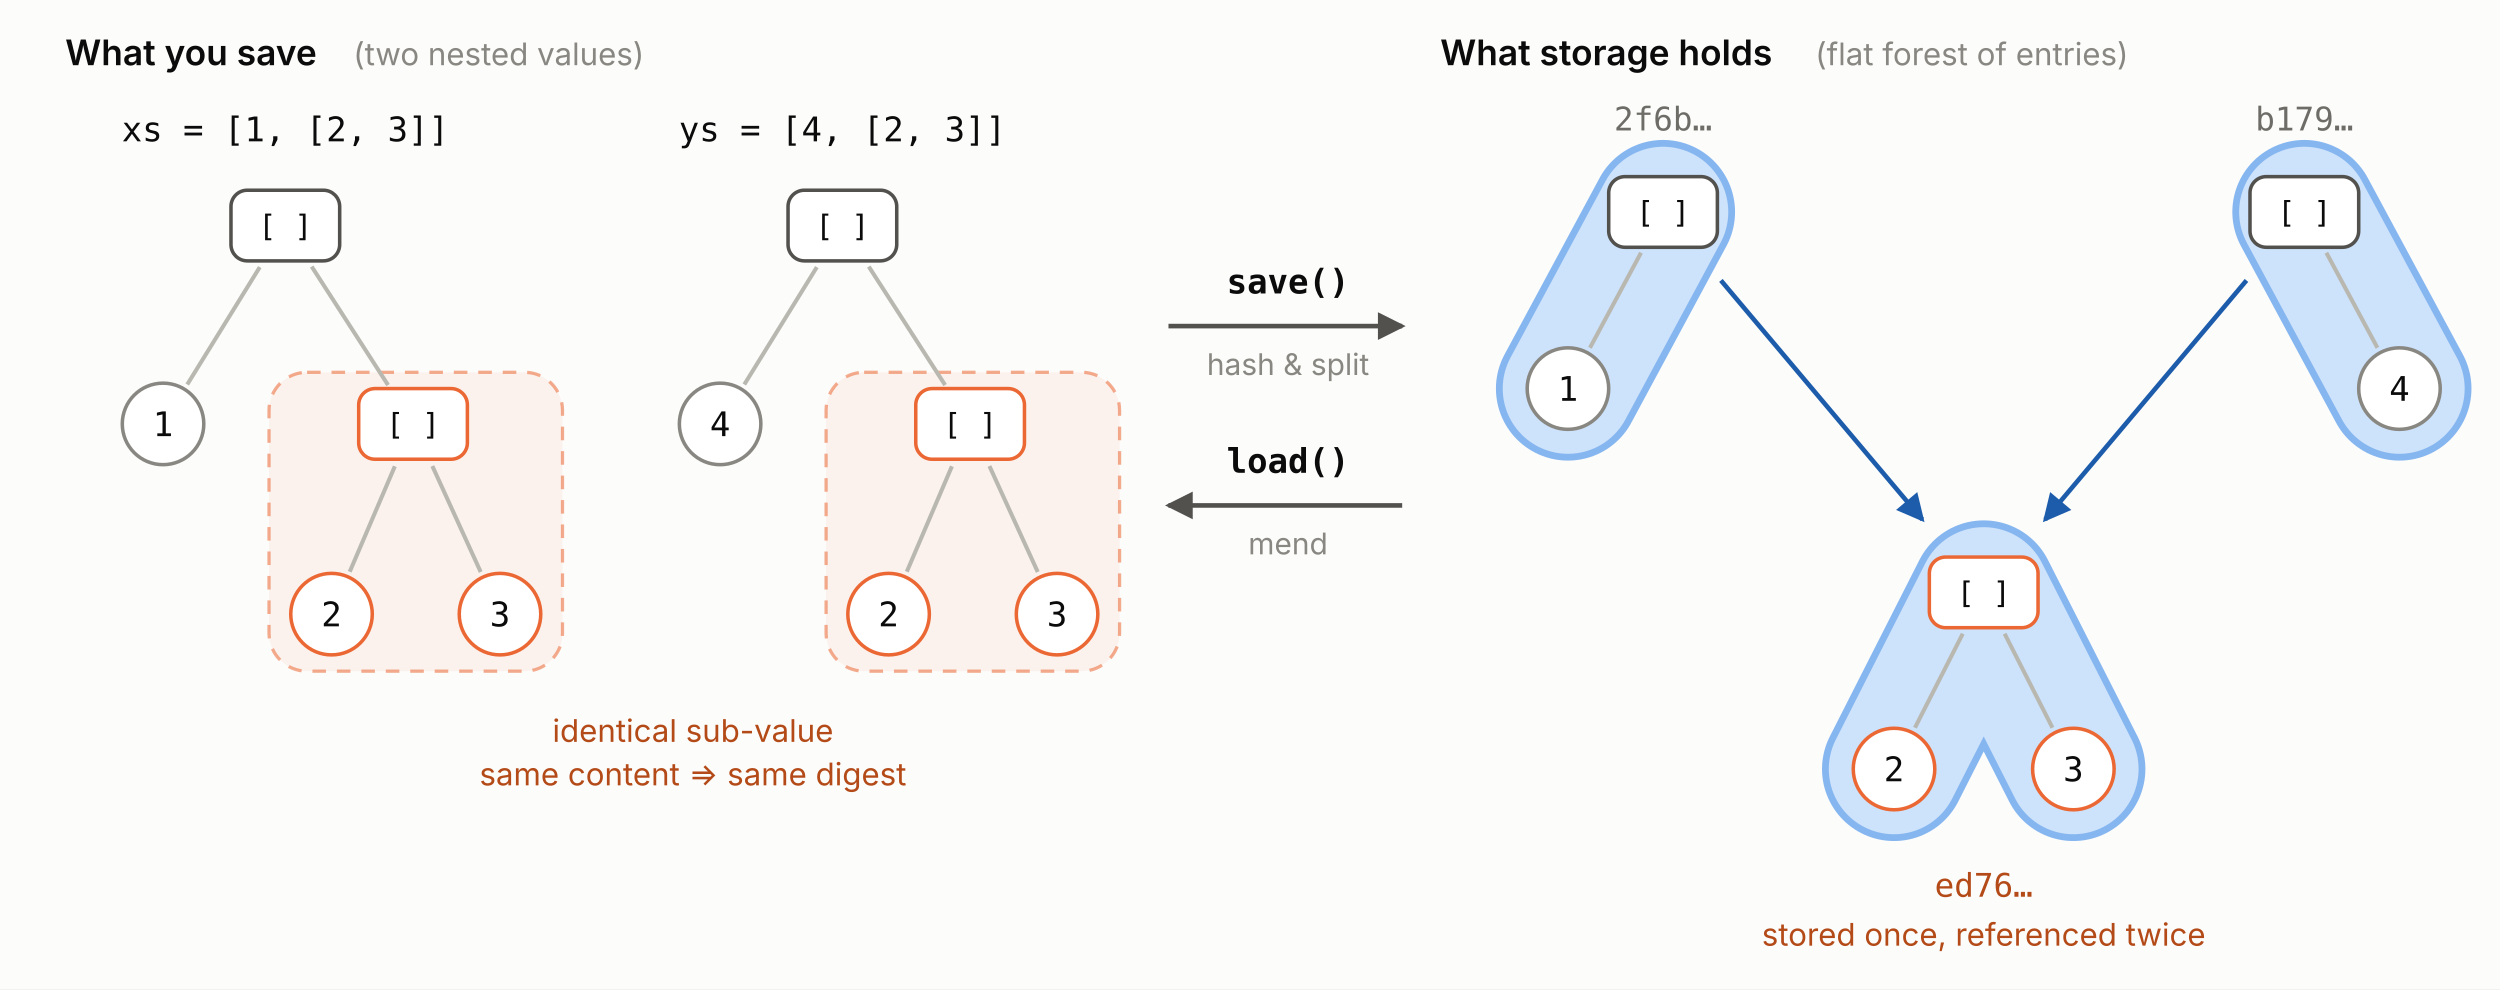
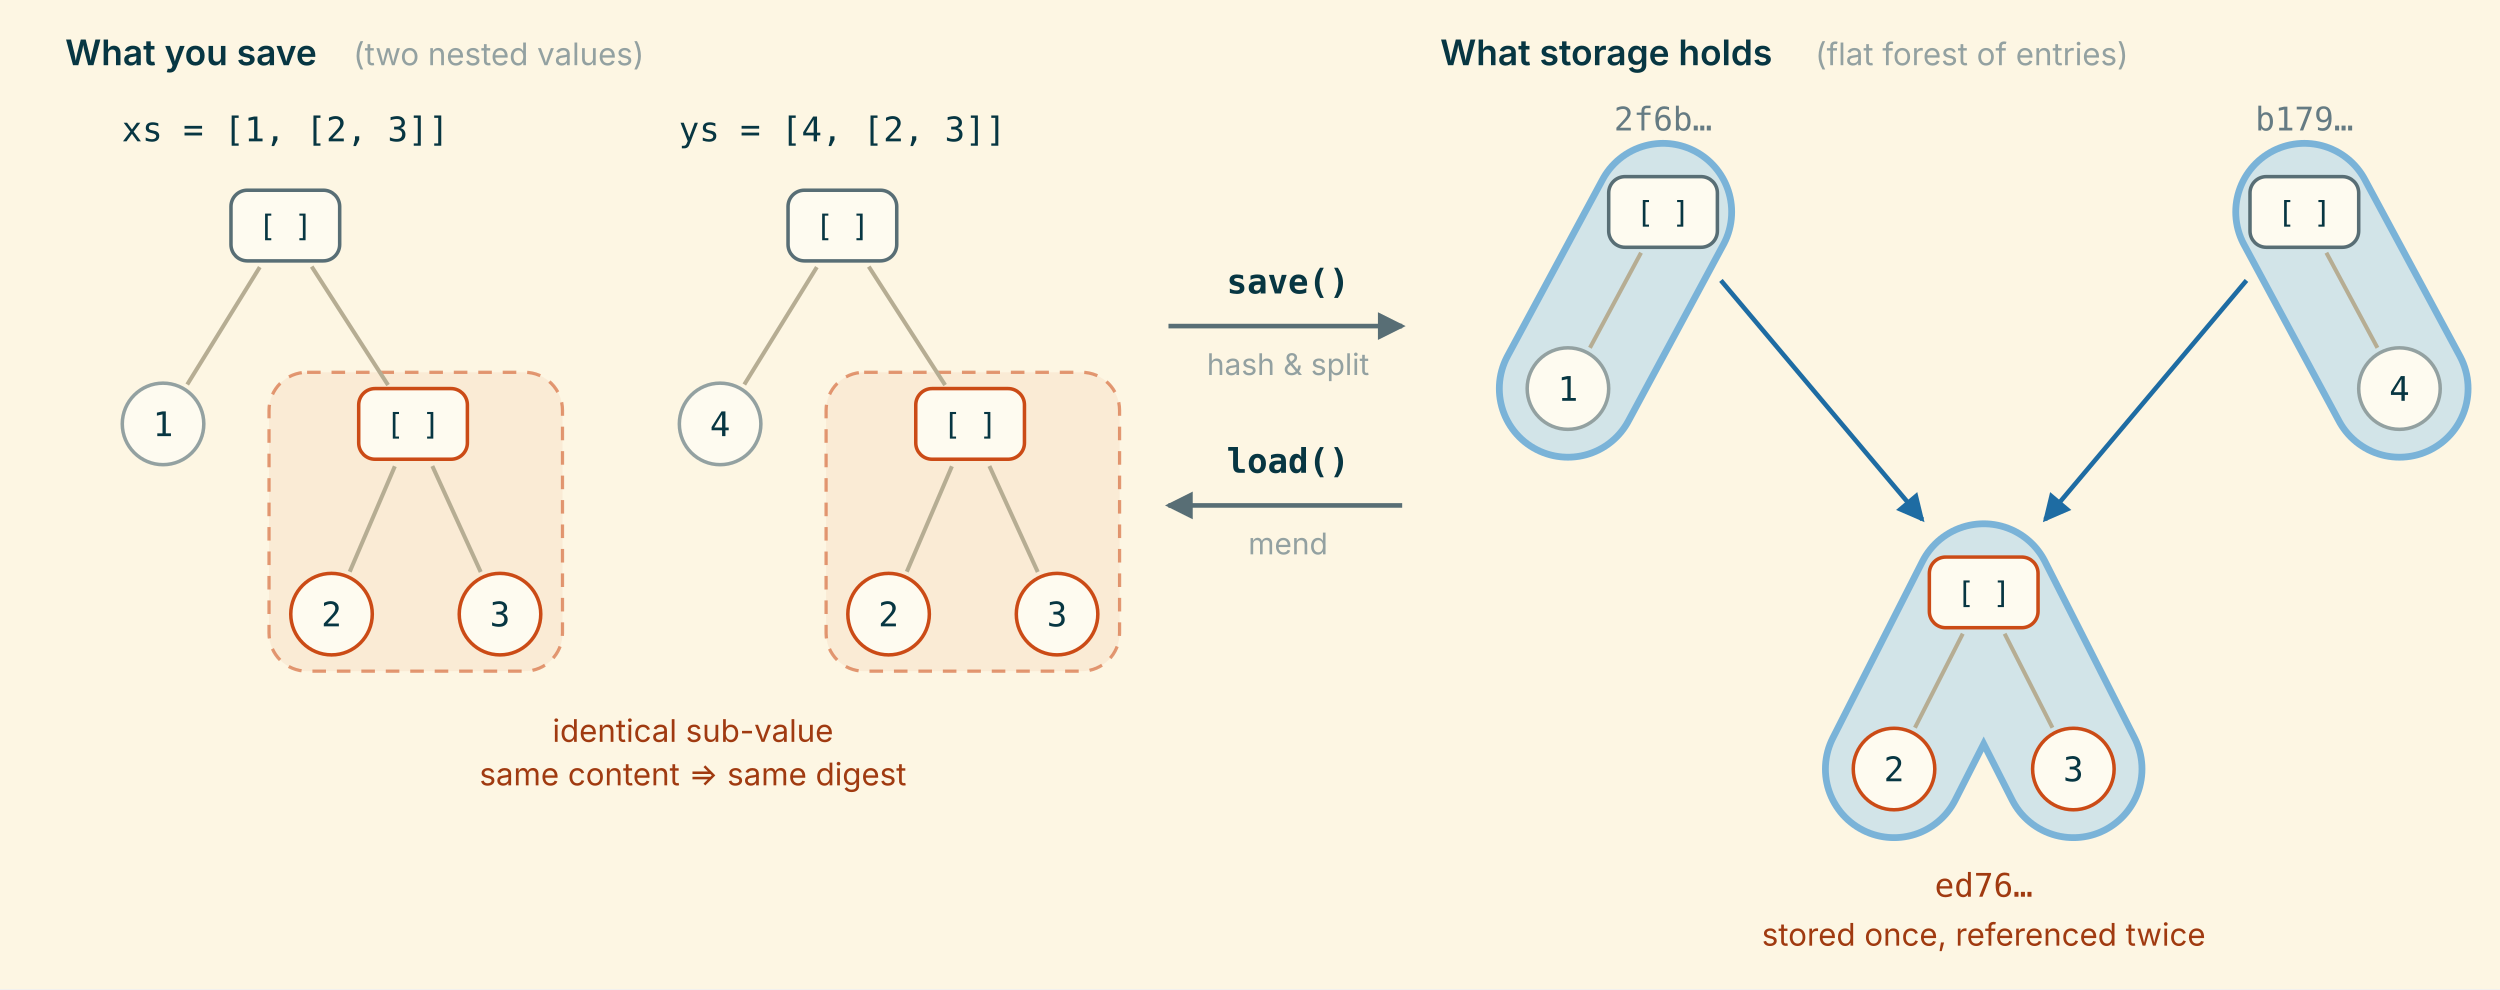
<svg xmlns="http://www.w3.org/2000/svg" viewBox="0 0 920 364" font-family="system-ui, -apple-system, 'Segoe UI', sans-serif">
  <defs>
    <marker id="arr-blue" viewBox="0 0 8 8" refX="7" refY="4" markerWidth="6" markerHeight="6" orient="auto">
-       <path d="M0 0 L8 4 L0 8 z" fill="#1c5cab" />
+       <path d="M0 0 L8 4 L0 8 z" fill="#1e6ca3" />
    </marker>
    <marker id="arr-ink" viewBox="0 0 8 8" refX="7" refY="4" markerWidth="6" markerHeight="6" orient="auto">
-       <path d="M0 0 L8 4 L0 8 z" fill="#52514e" />
+       <path d="M0 0 L8 4 L0 8 z" fill="#586e75" />
    </marker>
  </defs>
-   <rect width="920" height="364" fill="#fcfcfb" />
+   <rect width="920" height="364" fill="#fdf6e3" />
  <g transform="translate(0,-72)">
-     <text x="24" y="96" font-family="system-ui, -apple-system, 'Segoe UI', sans-serif" font-size="13" fill="#0b0b0b" text-anchor="start" font-weight="600">What you save</text>
-     <text x="130" y="96" font-family="system-ui, -apple-system, 'Segoe UI', sans-serif" font-size="11.5" fill="#898781" text-anchor="start">(two nested values)</text>
-     <rect x="99" y="209" width="108" height="110" rx="14" fill="#eb6834" fill-opacity="0.07" stroke="#eb6834" stroke-opacity="0.55" stroke-width="1.2" stroke-dasharray="5 4" />
-     <text x="105" y="124" font-family="ui-monospace, 'Cascadia Code', Menlo, Consolas, monospace" font-size="12.5" fill="#0b0b0b" text-anchor="middle">xs = [1, [2, 3]]</text>
-     <line x1="95.6" y1="170.3" x2="68.9" y2="213.5" stroke="#b9b8b0" stroke-width="1.5" />
-     <line x1="114.7" y1="170.1" x2="142.8" y2="213.7" stroke="#b9b8b0" stroke-width="1.5" />
-     <line x1="145.3" y1="243.6" x2="128.7" y2="282.4" stroke="#b9b8b0" stroke-width="1.5" />
-     <line x1="159.1" y1="243.5" x2="176.9" y2="282.5" stroke="#b9b8b0" stroke-width="1.5" />
-     <rect x="85.0" y="142.0" width="40" height="26" rx="6" fill="#ffffff" stroke="#52514e" stroke-width="1.3" />
-     <text x="105" y="158.96" font-family="ui-monospace, 'Cascadia Code', Menlo, Consolas, monospace" font-size="11" fill="#0b0b0b" text-anchor="middle">[ ]</text>
-     <circle cx="60" cy="228" r="15" fill="#ffffff" stroke="#898781" stroke-width="1.3" />
-     <text x="60" y="232.5" font-family="ui-monospace, 'Cascadia Code', Menlo, Consolas, monospace" font-size="12.5" fill="#0b0b0b" text-anchor="middle">1</text>
-     <rect x="132.0" y="215.0" width="40" height="26" rx="6" fill="#ffffff" stroke="#eb6834" stroke-width="1.3" />
-     <text x="152" y="231.96" font-family="ui-monospace, 'Cascadia Code', Menlo, Consolas, monospace" font-size="11" fill="#0b0b0b" text-anchor="middle">[ ]</text>
-     <circle cx="122" cy="298" r="15" fill="#ffffff" stroke="#eb6834" stroke-width="1.3" />
-     <text x="122" y="302.5" font-family="ui-monospace, 'Cascadia Code', Menlo, Consolas, monospace" font-size="12.5" fill="#0b0b0b" text-anchor="middle">2</text>
-     <circle cx="184" cy="298" r="15" fill="#ffffff" stroke="#eb6834" stroke-width="1.3" />
-     <text x="184" y="302.5" font-family="ui-monospace, 'Cascadia Code', Menlo, Consolas, monospace" font-size="12.5" fill="#0b0b0b" text-anchor="middle">3</text>
-     <rect x="304" y="209" width="108" height="110" rx="14" fill="#eb6834" fill-opacity="0.07" stroke="#eb6834" stroke-opacity="0.55" stroke-width="1.2" stroke-dasharray="5 4" />
-     <text x="310" y="124" font-family="ui-monospace, 'Cascadia Code', Menlo, Consolas, monospace" font-size="12.5" fill="#0b0b0b" text-anchor="middle">ys = [4, [2, 3]]</text>
-     <line x1="300.6" y1="170.3" x2="273.9" y2="213.5" stroke="#b9b8b0" stroke-width="1.5" />
-     <line x1="319.7" y1="170.1" x2="347.8" y2="213.7" stroke="#b9b8b0" stroke-width="1.5" />
-     <line x1="350.3" y1="243.6" x2="333.7" y2="282.4" stroke="#b9b8b0" stroke-width="1.5" />
-     <line x1="364.1" y1="243.5" x2="381.9" y2="282.5" stroke="#b9b8b0" stroke-width="1.5" />
-     <rect x="290.0" y="142.0" width="40" height="26" rx="6" fill="#ffffff" stroke="#52514e" stroke-width="1.3" />
-     <text x="310" y="158.96" font-family="ui-monospace, 'Cascadia Code', Menlo, Consolas, monospace" font-size="11" fill="#0b0b0b" text-anchor="middle">[ ]</text>
-     <circle cx="265" cy="228" r="15" fill="#ffffff" stroke="#898781" stroke-width="1.3" />
-     <text x="265" y="232.5" font-family="ui-monospace, 'Cascadia Code', Menlo, Consolas, monospace" font-size="12.5" fill="#0b0b0b" text-anchor="middle">4</text>
-     <rect x="337.0" y="215.0" width="40" height="26" rx="6" fill="#ffffff" stroke="#eb6834" stroke-width="1.3" />
-     <text x="357" y="231.96" font-family="ui-monospace, 'Cascadia Code', Menlo, Consolas, monospace" font-size="11" fill="#0b0b0b" text-anchor="middle">[ ]</text>
-     <circle cx="327" cy="298" r="15" fill="#ffffff" stroke="#eb6834" stroke-width="1.3" />
-     <text x="327" y="302.5" font-family="ui-monospace, 'Cascadia Code', Menlo, Consolas, monospace" font-size="12.5" fill="#0b0b0b" text-anchor="middle">2</text>
-     <circle cx="389" cy="298" r="15" fill="#ffffff" stroke="#eb6834" stroke-width="1.3" />
-     <text x="389" y="302.5" font-family="ui-monospace, 'Cascadia Code', Menlo, Consolas, monospace" font-size="12.5" fill="#0b0b0b" text-anchor="middle">3</text>
-     <text x="255" y="345" font-family="system-ui, -apple-system, 'Segoe UI', sans-serif" font-size="11.5" fill="#b34a17" text-anchor="middle">identical sub-value</text>
-     <text x="255" y="361" font-family="system-ui, -apple-system, 'Segoe UI', sans-serif" font-size="11.5" fill="#b34a17" text-anchor="middle">same content ⇒ same digest</text>
-     <text x="474" y="180" font-family="ui-monospace, 'Cascadia Code', Menlo, Consolas, monospace" font-size="12.5" fill="#0b0b0b" text-anchor="middle" font-weight="600">save()</text>
-     <line x1="430.0" y1="192.0" x2="516.0" y2="192.0" stroke="#52514e" stroke-width="1.7" marker-end="url(#arr-ink)" />
-     <text x="474" y="210" font-family="system-ui, -apple-system, 'Segoe UI', sans-serif" font-size="11" fill="#898781" text-anchor="middle">hash &amp; split</text>
-     <text x="474" y="246" font-family="ui-monospace, 'Cascadia Code', Menlo, Consolas, monospace" font-size="12.5" fill="#0b0b0b" text-anchor="middle" font-weight="600">load()</text>
-     <line x1="516.0" y1="258.0" x2="430.0" y2="258.0" stroke="#52514e" stroke-width="1.7" marker-end="url(#arr-ink)" />
-     <text x="474" y="276" font-family="system-ui, -apple-system, 'Segoe UI', sans-serif" font-size="11" fill="#898781" text-anchor="middle">mend</text>
-     <text x="530" y="96" font-family="system-ui, -apple-system, 'Segoe UI', sans-serif" font-size="13" fill="#0b0b0b" text-anchor="start" font-weight="600">What storage holds</text>
-     <text x="668" y="96" font-family="system-ui, -apple-system, 'Segoe UI', sans-serif" font-size="11.5" fill="#898781" text-anchor="start">(flat forest of entries)</text>
-     <path d="M 577.0 215.0 L 612.0 150.0" fill="none" stroke-linecap="round" stroke-linejoin="round" stroke="#86b6ef" stroke-width="53" />
-     <path d="M 577.0 215.0 L 612.0 150.0" fill="none" stroke-linecap="round" stroke-linejoin="round" stroke="#cde2fb" stroke-width="48" />
-     <path d="M 883.0 215.0 L 848.0 150.0" fill="none" stroke-linecap="round" stroke-linejoin="round" stroke="#86b6ef" stroke-width="53" />
-     <path d="M 883.0 215.0 L 848.0 150.0" fill="none" stroke-linecap="round" stroke-linejoin="round" stroke="#cde2fb" stroke-width="48" />
-     <path d="M 697.0 355.0 L 730.0 290.0 L 763.0 355.0" fill="none" stroke-linecap="round" stroke-linejoin="round" stroke="#86b6ef" stroke-width="53" />
-     <path d="M 697.0 355.0 L 730.0 290.0 L 763.0 355.0" fill="none" stroke-linecap="round" stroke-linejoin="round" stroke="#cde2fb" stroke-width="48" />
-     <text x="612" y="120" font-family="ui-monospace, 'Cascadia Code', Menlo, Consolas, monospace" font-size="12" fill="#6d6c67" text-anchor="middle">2f6b…</text>
-     <text x="848" y="120" font-family="ui-monospace, 'Cascadia Code', Menlo, Consolas, monospace" font-size="12" fill="#6d6c67" text-anchor="middle">b179…</text>
-     <line x1="603.9" y1="165.0" x2="585.1" y2="200.0" stroke="#b9b8b0" stroke-width="1.5" />
-     <line x1="856.1" y1="165.0" x2="874.9" y2="200.0" stroke="#b9b8b0" stroke-width="1.5" />
-     <line x1="722.3" y1="305.2" x2="704.7" y2="339.8" stroke="#b9b8b0" stroke-width="1.5" />
-     <line x1="737.7" y1="305.2" x2="755.3" y2="339.8" stroke="#b9b8b0" stroke-width="1.5" />
-     <line x1="633.3" y1="175.2" x2="707.4" y2="263.2" stroke="#1c5cab" stroke-width="1.7" marker-end="url(#arr-blue)" />
-     <line x1="826.7" y1="175.2" x2="752.6" y2="263.2" stroke="#1c5cab" stroke-width="1.7" marker-end="url(#arr-blue)" />
-     <rect x="592.0" y="137.0" width="40" height="26" rx="6" fill="#ffffff" stroke="#52514e" stroke-width="1.3" />
-     <text x="612" y="153.96" font-family="ui-monospace, 'Cascadia Code', Menlo, Consolas, monospace" font-size="11" fill="#0b0b0b" text-anchor="middle">[ ]</text>
-     <circle cx="577" cy="215" r="15" fill="#ffffff" stroke="#898781" stroke-width="1.3" />
-     <text x="577" y="219.5" font-family="ui-monospace, 'Cascadia Code', Menlo, Consolas, monospace" font-size="12.5" fill="#0b0b0b" text-anchor="middle">1</text>
-     <rect x="828.0" y="137.0" width="40" height="26" rx="6" fill="#ffffff" stroke="#52514e" stroke-width="1.3" />
-     <text x="848" y="153.96" font-family="ui-monospace, 'Cascadia Code', Menlo, Consolas, monospace" font-size="11" fill="#0b0b0b" text-anchor="middle">[ ]</text>
-     <circle cx="883" cy="215" r="15" fill="#ffffff" stroke="#898781" stroke-width="1.3" />
-     <text x="883" y="219.5" font-family="ui-monospace, 'Cascadia Code', Menlo, Consolas, monospace" font-size="12.5" fill="#0b0b0b" text-anchor="middle">4</text>
-     <rect x="710.0" y="277.0" width="40" height="26" rx="6" fill="#ffffff" stroke="#eb6834" stroke-width="1.3" />
-     <text x="730" y="293.96" font-family="ui-monospace, 'Cascadia Code', Menlo, Consolas, monospace" font-size="11" fill="#0b0b0b" text-anchor="middle">[ ]</text>
-     <circle cx="697" cy="355" r="15" fill="#ffffff" stroke="#eb6834" stroke-width="1.3" />
-     <text x="697" y="359.5" font-family="ui-monospace, 'Cascadia Code', Menlo, Consolas, monospace" font-size="12.5" fill="#0b0b0b" text-anchor="middle">2</text>
-     <circle cx="763" cy="355" r="15" fill="#ffffff" stroke="#eb6834" stroke-width="1.3" />
-     <text x="763" y="359.5" font-family="ui-monospace, 'Cascadia Code', Menlo, Consolas, monospace" font-size="12.5" fill="#0b0b0b" text-anchor="middle">3</text>
-     <text x="730" y="402" font-family="ui-monospace, 'Cascadia Code', Menlo, Consolas, monospace" font-size="12" fill="#b34a17" text-anchor="middle">ed76…</text>
-     <text x="730" y="420" font-family="system-ui, -apple-system, 'Segoe UI', sans-serif" font-size="11.5" fill="#b34a17" text-anchor="middle">stored once, referenced twice</text>
+     <text x="24" y="96" font-family="system-ui, -apple-system, 'Segoe UI', sans-serif" font-size="13" fill="#073642" text-anchor="start" font-weight="600">What you save</text>
+     <text x="130" y="96" font-family="system-ui, -apple-system, 'Segoe UI', sans-serif" font-size="11.5" fill="#93a1a1" text-anchor="start">(two nested values)</text>
+     <rect x="99" y="209" width="108" height="110" rx="14" fill="#cb4b16" fill-opacity="0.07" stroke="#cb4b16" stroke-opacity="0.55" stroke-width="1.2" stroke-dasharray="5 4" />
+     <text x="105" y="124" font-family="ui-monospace, 'Cascadia Code', Menlo, Consolas, monospace" font-size="12.5" fill="#073642" text-anchor="middle">xs = [1, [2, 3]]</text>
+     <line x1="95.6" y1="170.3" x2="68.9" y2="213.5" stroke="#b6ad93" stroke-width="1.5" />
+     <line x1="114.7" y1="170.1" x2="142.8" y2="213.7" stroke="#b6ad93" stroke-width="1.5" />
+     <line x1="145.3" y1="243.6" x2="128.7" y2="282.4" stroke="#b6ad93" stroke-width="1.5" />
+     <line x1="159.1" y1="243.5" x2="176.9" y2="282.5" stroke="#b6ad93" stroke-width="1.5" />
+     <rect x="85.0" y="142.0" width="40" height="26" rx="6" fill="#fefbf0" stroke="#586e75" stroke-width="1.3" />
+     <text x="105" y="158.96" font-family="ui-monospace, 'Cascadia Code', Menlo, Consolas, monospace" font-size="11" fill="#073642" text-anchor="middle">[ ]</text>
+     <circle cx="60" cy="228" r="15" fill="#fefbf0" stroke="#93a1a1" stroke-width="1.3" />
+     <text x="60" y="232.5" font-family="ui-monospace, 'Cascadia Code', Menlo, Consolas, monospace" font-size="12.5" fill="#073642" text-anchor="middle">1</text>
+     <rect x="132.0" y="215.0" width="40" height="26" rx="6" fill="#fefbf0" stroke="#cb4b16" stroke-width="1.3" />
+     <text x="152" y="231.96" font-family="ui-monospace, 'Cascadia Code', Menlo, Consolas, monospace" font-size="11" fill="#073642" text-anchor="middle">[ ]</text>
+     <circle cx="122" cy="298" r="15" fill="#fefbf0" stroke="#cb4b16" stroke-width="1.3" />
+     <text x="122" y="302.5" font-family="ui-monospace, 'Cascadia Code', Menlo, Consolas, monospace" font-size="12.5" fill="#073642" text-anchor="middle">2</text>
+     <circle cx="184" cy="298" r="15" fill="#fefbf0" stroke="#cb4b16" stroke-width="1.3" />
+     <text x="184" y="302.5" font-family="ui-monospace, 'Cascadia Code', Menlo, Consolas, monospace" font-size="12.5" fill="#073642" text-anchor="middle">3</text>
+     <rect x="304" y="209" width="108" height="110" rx="14" fill="#cb4b16" fill-opacity="0.07" stroke="#cb4b16" stroke-opacity="0.55" stroke-width="1.2" stroke-dasharray="5 4" />
+     <text x="310" y="124" font-family="ui-monospace, 'Cascadia Code', Menlo, Consolas, monospace" font-size="12.5" fill="#073642" text-anchor="middle">ys = [4, [2, 3]]</text>
+     <line x1="300.6" y1="170.3" x2="273.9" y2="213.5" stroke="#b6ad93" stroke-width="1.5" />
+     <line x1="319.7" y1="170.1" x2="347.8" y2="213.7" stroke="#b6ad93" stroke-width="1.5" />
+     <line x1="350.3" y1="243.6" x2="333.7" y2="282.4" stroke="#b6ad93" stroke-width="1.5" />
+     <line x1="364.1" y1="243.5" x2="381.9" y2="282.5" stroke="#b6ad93" stroke-width="1.5" />
+     <rect x="290.0" y="142.0" width="40" height="26" rx="6" fill="#fefbf0" stroke="#586e75" stroke-width="1.3" />
+     <text x="310" y="158.96" font-family="ui-monospace, 'Cascadia Code', Menlo, Consolas, monospace" font-size="11" fill="#073642" text-anchor="middle">[ ]</text>
+     <circle cx="265" cy="228" r="15" fill="#fefbf0" stroke="#93a1a1" stroke-width="1.3" />
+     <text x="265" y="232.5" font-family="ui-monospace, 'Cascadia Code', Menlo, Consolas, monospace" font-size="12.5" fill="#073642" text-anchor="middle">4</text>
+     <rect x="337.0" y="215.0" width="40" height="26" rx="6" fill="#fefbf0" stroke="#cb4b16" stroke-width="1.3" />
+     <text x="357" y="231.96" font-family="ui-monospace, 'Cascadia Code', Menlo, Consolas, monospace" font-size="11" fill="#073642" text-anchor="middle">[ ]</text>
+     <circle cx="327" cy="298" r="15" fill="#fefbf0" stroke="#cb4b16" stroke-width="1.3" />
+     <text x="327" y="302.5" font-family="ui-monospace, 'Cascadia Code', Menlo, Consolas, monospace" font-size="12.5" fill="#073642" text-anchor="middle">2</text>
+     <circle cx="389" cy="298" r="15" fill="#fefbf0" stroke="#cb4b16" stroke-width="1.3" />
+     <text x="389" y="302.5" font-family="ui-monospace, 'Cascadia Code', Menlo, Consolas, monospace" font-size="12.5" fill="#073642" text-anchor="middle">3</text>
+     <text x="255" y="345" font-family="system-ui, -apple-system, 'Segoe UI', sans-serif" font-size="11.5" fill="#a03a10" text-anchor="middle">identical sub-value</text>
+     <text x="255" y="361" font-family="system-ui, -apple-system, 'Segoe UI', sans-serif" font-size="11.5" fill="#a03a10" text-anchor="middle">same content ⇒ same digest</text>
+     <text x="474" y="180" font-family="ui-monospace, 'Cascadia Code', Menlo, Consolas, monospace" font-size="12.5" fill="#073642" text-anchor="middle" font-weight="600">save()</text>
+     <line x1="430.0" y1="192.0" x2="516.0" y2="192.0" stroke="#586e75" stroke-width="1.7" marker-end="url(#arr-ink)" />
+     <text x="474" y="210" font-family="system-ui, -apple-system, 'Segoe UI', sans-serif" font-size="11" fill="#93a1a1" text-anchor="middle">hash &amp; split</text>
+     <text x="474" y="246" font-family="ui-monospace, 'Cascadia Code', Menlo, Consolas, monospace" font-size="12.5" fill="#073642" text-anchor="middle" font-weight="600">load()</text>
+     <line x1="516.0" y1="258.0" x2="430.0" y2="258.0" stroke="#586e75" stroke-width="1.7" marker-end="url(#arr-ink)" />
+     <text x="474" y="276" font-family="system-ui, -apple-system, 'Segoe UI', sans-serif" font-size="11" fill="#93a1a1" text-anchor="middle">mend</text>
+     <text x="530" y="96" font-family="system-ui, -apple-system, 'Segoe UI', sans-serif" font-size="13" fill="#073642" text-anchor="start" font-weight="600">What storage holds</text>
+     <text x="668" y="96" font-family="system-ui, -apple-system, 'Segoe UI', sans-serif" font-size="11.5" fill="#93a1a1" text-anchor="start">(flat forest of entries)</text>
+     <path d="M 577.0 215.0 L 612.0 150.0" fill="none" stroke-linecap="round" stroke-linejoin="round" stroke="#7ab3d8" stroke-width="53" />
+     <path d="M 577.0 215.0 L 612.0 150.0" fill="none" stroke-linecap="round" stroke-linejoin="round" stroke="#d2e4e8" stroke-width="48" />
+     <path d="M 883.0 215.0 L 848.0 150.0" fill="none" stroke-linecap="round" stroke-linejoin="round" stroke="#7ab3d8" stroke-width="53" />
+     <path d="M 883.0 215.0 L 848.0 150.0" fill="none" stroke-linecap="round" stroke-linejoin="round" stroke="#d2e4e8" stroke-width="48" />
+     <path d="M 697.0 355.0 L 730.0 290.0 L 763.0 355.0" fill="none" stroke-linecap="round" stroke-linejoin="round" stroke="#7ab3d8" stroke-width="53" />
+     <path d="M 697.0 355.0 L 730.0 290.0 L 763.0 355.0" fill="none" stroke-linecap="round" stroke-linejoin="round" stroke="#d2e4e8" stroke-width="48" />
+     <text x="612" y="120" font-family="ui-monospace, 'Cascadia Code', Menlo, Consolas, monospace" font-size="12" fill="#657b83" text-anchor="middle">2f6b…</text>
+     <text x="848" y="120" font-family="ui-monospace, 'Cascadia Code', Menlo, Consolas, monospace" font-size="12" fill="#657b83" text-anchor="middle">b179…</text>
+     <line x1="603.9" y1="165.0" x2="585.1" y2="200.0" stroke="#b6ad93" stroke-width="1.5" />
+     <line x1="856.1" y1="165.0" x2="874.9" y2="200.0" stroke="#b6ad93" stroke-width="1.5" />
+     <line x1="722.3" y1="305.2" x2="704.7" y2="339.8" stroke="#b6ad93" stroke-width="1.5" />
+     <line x1="737.7" y1="305.2" x2="755.3" y2="339.8" stroke="#b6ad93" stroke-width="1.5" />
+     <line x1="633.3" y1="175.2" x2="707.4" y2="263.2" stroke="#1e6ca3" stroke-width="1.7" marker-end="url(#arr-blue)" />
+     <line x1="826.7" y1="175.2" x2="752.6" y2="263.2" stroke="#1e6ca3" stroke-width="1.7" marker-end="url(#arr-blue)" />
+     <rect x="592.0" y="137.0" width="40" height="26" rx="6" fill="#fefbf0" stroke="#586e75" stroke-width="1.3" />
+     <text x="612" y="153.96" font-family="ui-monospace, 'Cascadia Code', Menlo, Consolas, monospace" font-size="11" fill="#073642" text-anchor="middle">[ ]</text>
+     <circle cx="577" cy="215" r="15" fill="#fefbf0" stroke="#93a1a1" stroke-width="1.3" />
+     <text x="577" y="219.5" font-family="ui-monospace, 'Cascadia Code', Menlo, Consolas, monospace" font-size="12.5" fill="#073642" text-anchor="middle">1</text>
+     <rect x="828.0" y="137.0" width="40" height="26" rx="6" fill="#fefbf0" stroke="#586e75" stroke-width="1.3" />
+     <text x="848" y="153.96" font-family="ui-monospace, 'Cascadia Code', Menlo, Consolas, monospace" font-size="11" fill="#073642" text-anchor="middle">[ ]</text>
+     <circle cx="883" cy="215" r="15" fill="#fefbf0" stroke="#93a1a1" stroke-width="1.3" />
+     <text x="883" y="219.5" font-family="ui-monospace, 'Cascadia Code', Menlo, Consolas, monospace" font-size="12.5" fill="#073642" text-anchor="middle">4</text>
+     <rect x="710.0" y="277.0" width="40" height="26" rx="6" fill="#fefbf0" stroke="#cb4b16" stroke-width="1.3" />
+     <text x="730" y="293.96" font-family="ui-monospace, 'Cascadia Code', Menlo, Consolas, monospace" font-size="11" fill="#073642" text-anchor="middle">[ ]</text>
+     <circle cx="697" cy="355" r="15" fill="#fefbf0" stroke="#cb4b16" stroke-width="1.3" />
+     <text x="697" y="359.5" font-family="ui-monospace, 'Cascadia Code', Menlo, Consolas, monospace" font-size="12.5" fill="#073642" text-anchor="middle">2</text>
+     <circle cx="763" cy="355" r="15" fill="#fefbf0" stroke="#cb4b16" stroke-width="1.3" />
+     <text x="763" y="359.5" font-family="ui-monospace, 'Cascadia Code', Menlo, Consolas, monospace" font-size="12.5" fill="#073642" text-anchor="middle">3</text>
+     <text x="730" y="402" font-family="ui-monospace, 'Cascadia Code', Menlo, Consolas, monospace" font-size="12" fill="#a03a10" text-anchor="middle">ed76…</text>
+     <text x="730" y="420" font-family="system-ui, -apple-system, 'Segoe UI', sans-serif" font-size="11.5" fill="#a03a10" text-anchor="middle">stored once, referenced twice</text>
  </g>
</svg>
